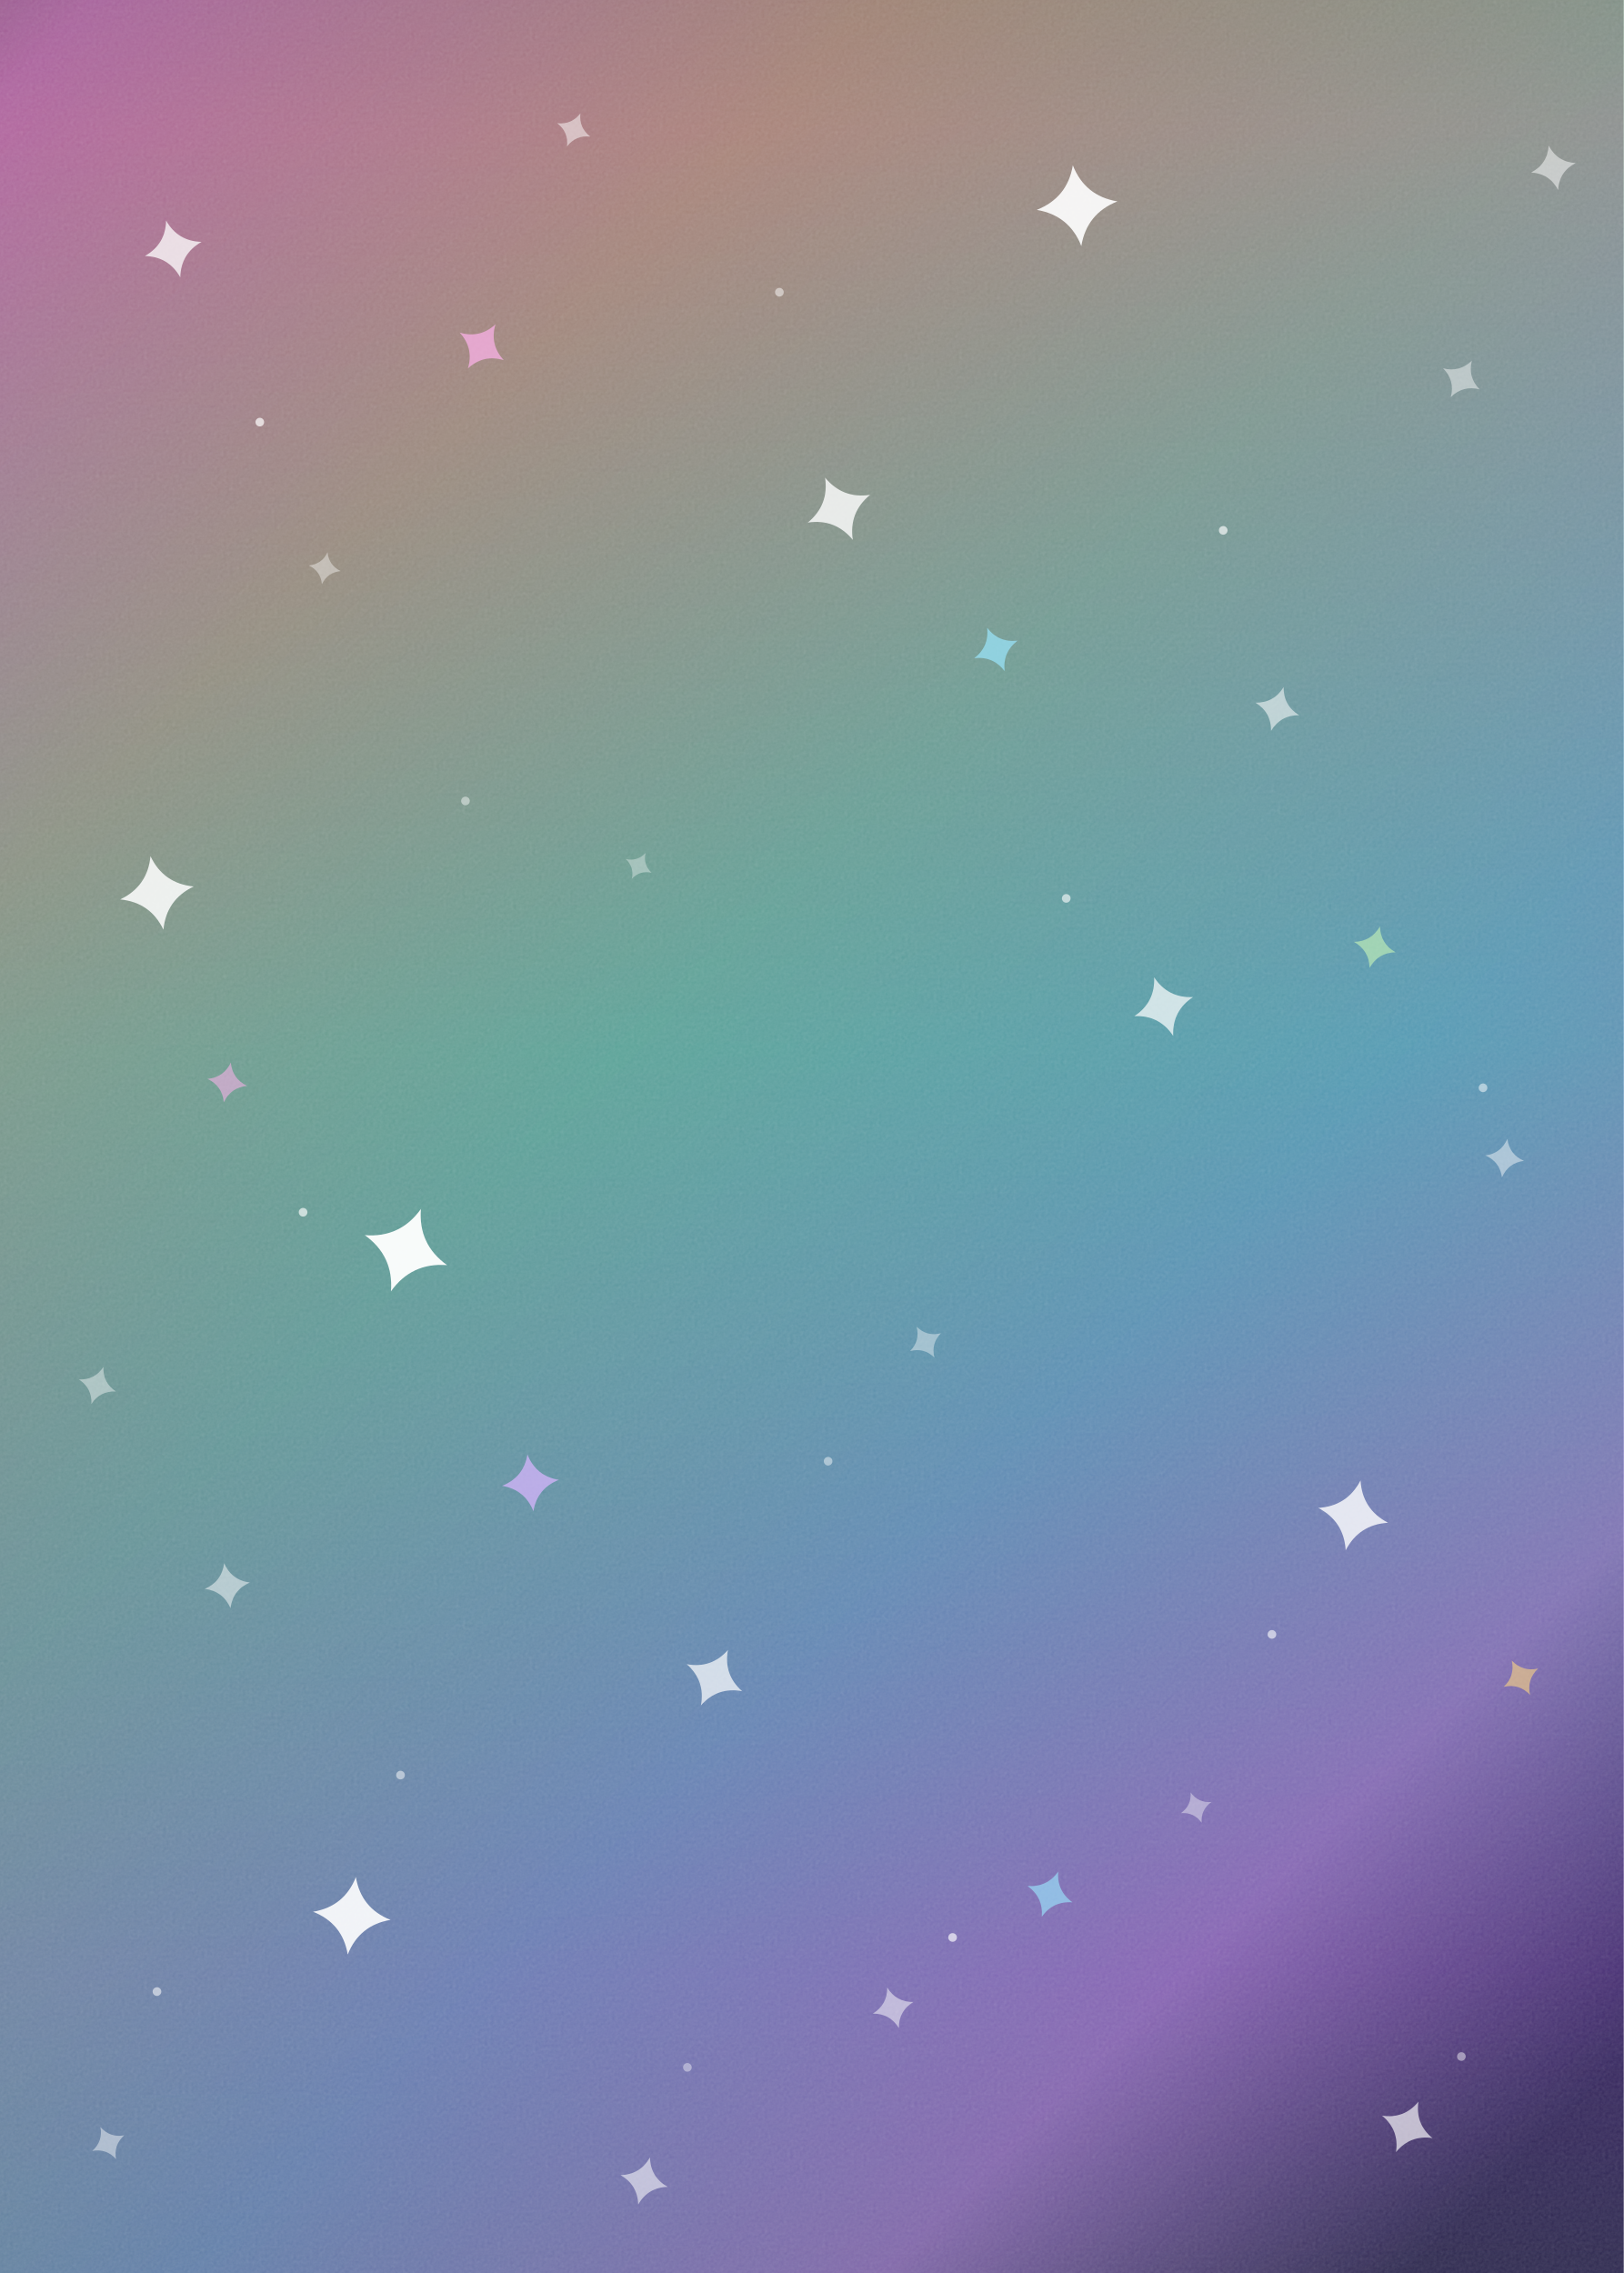
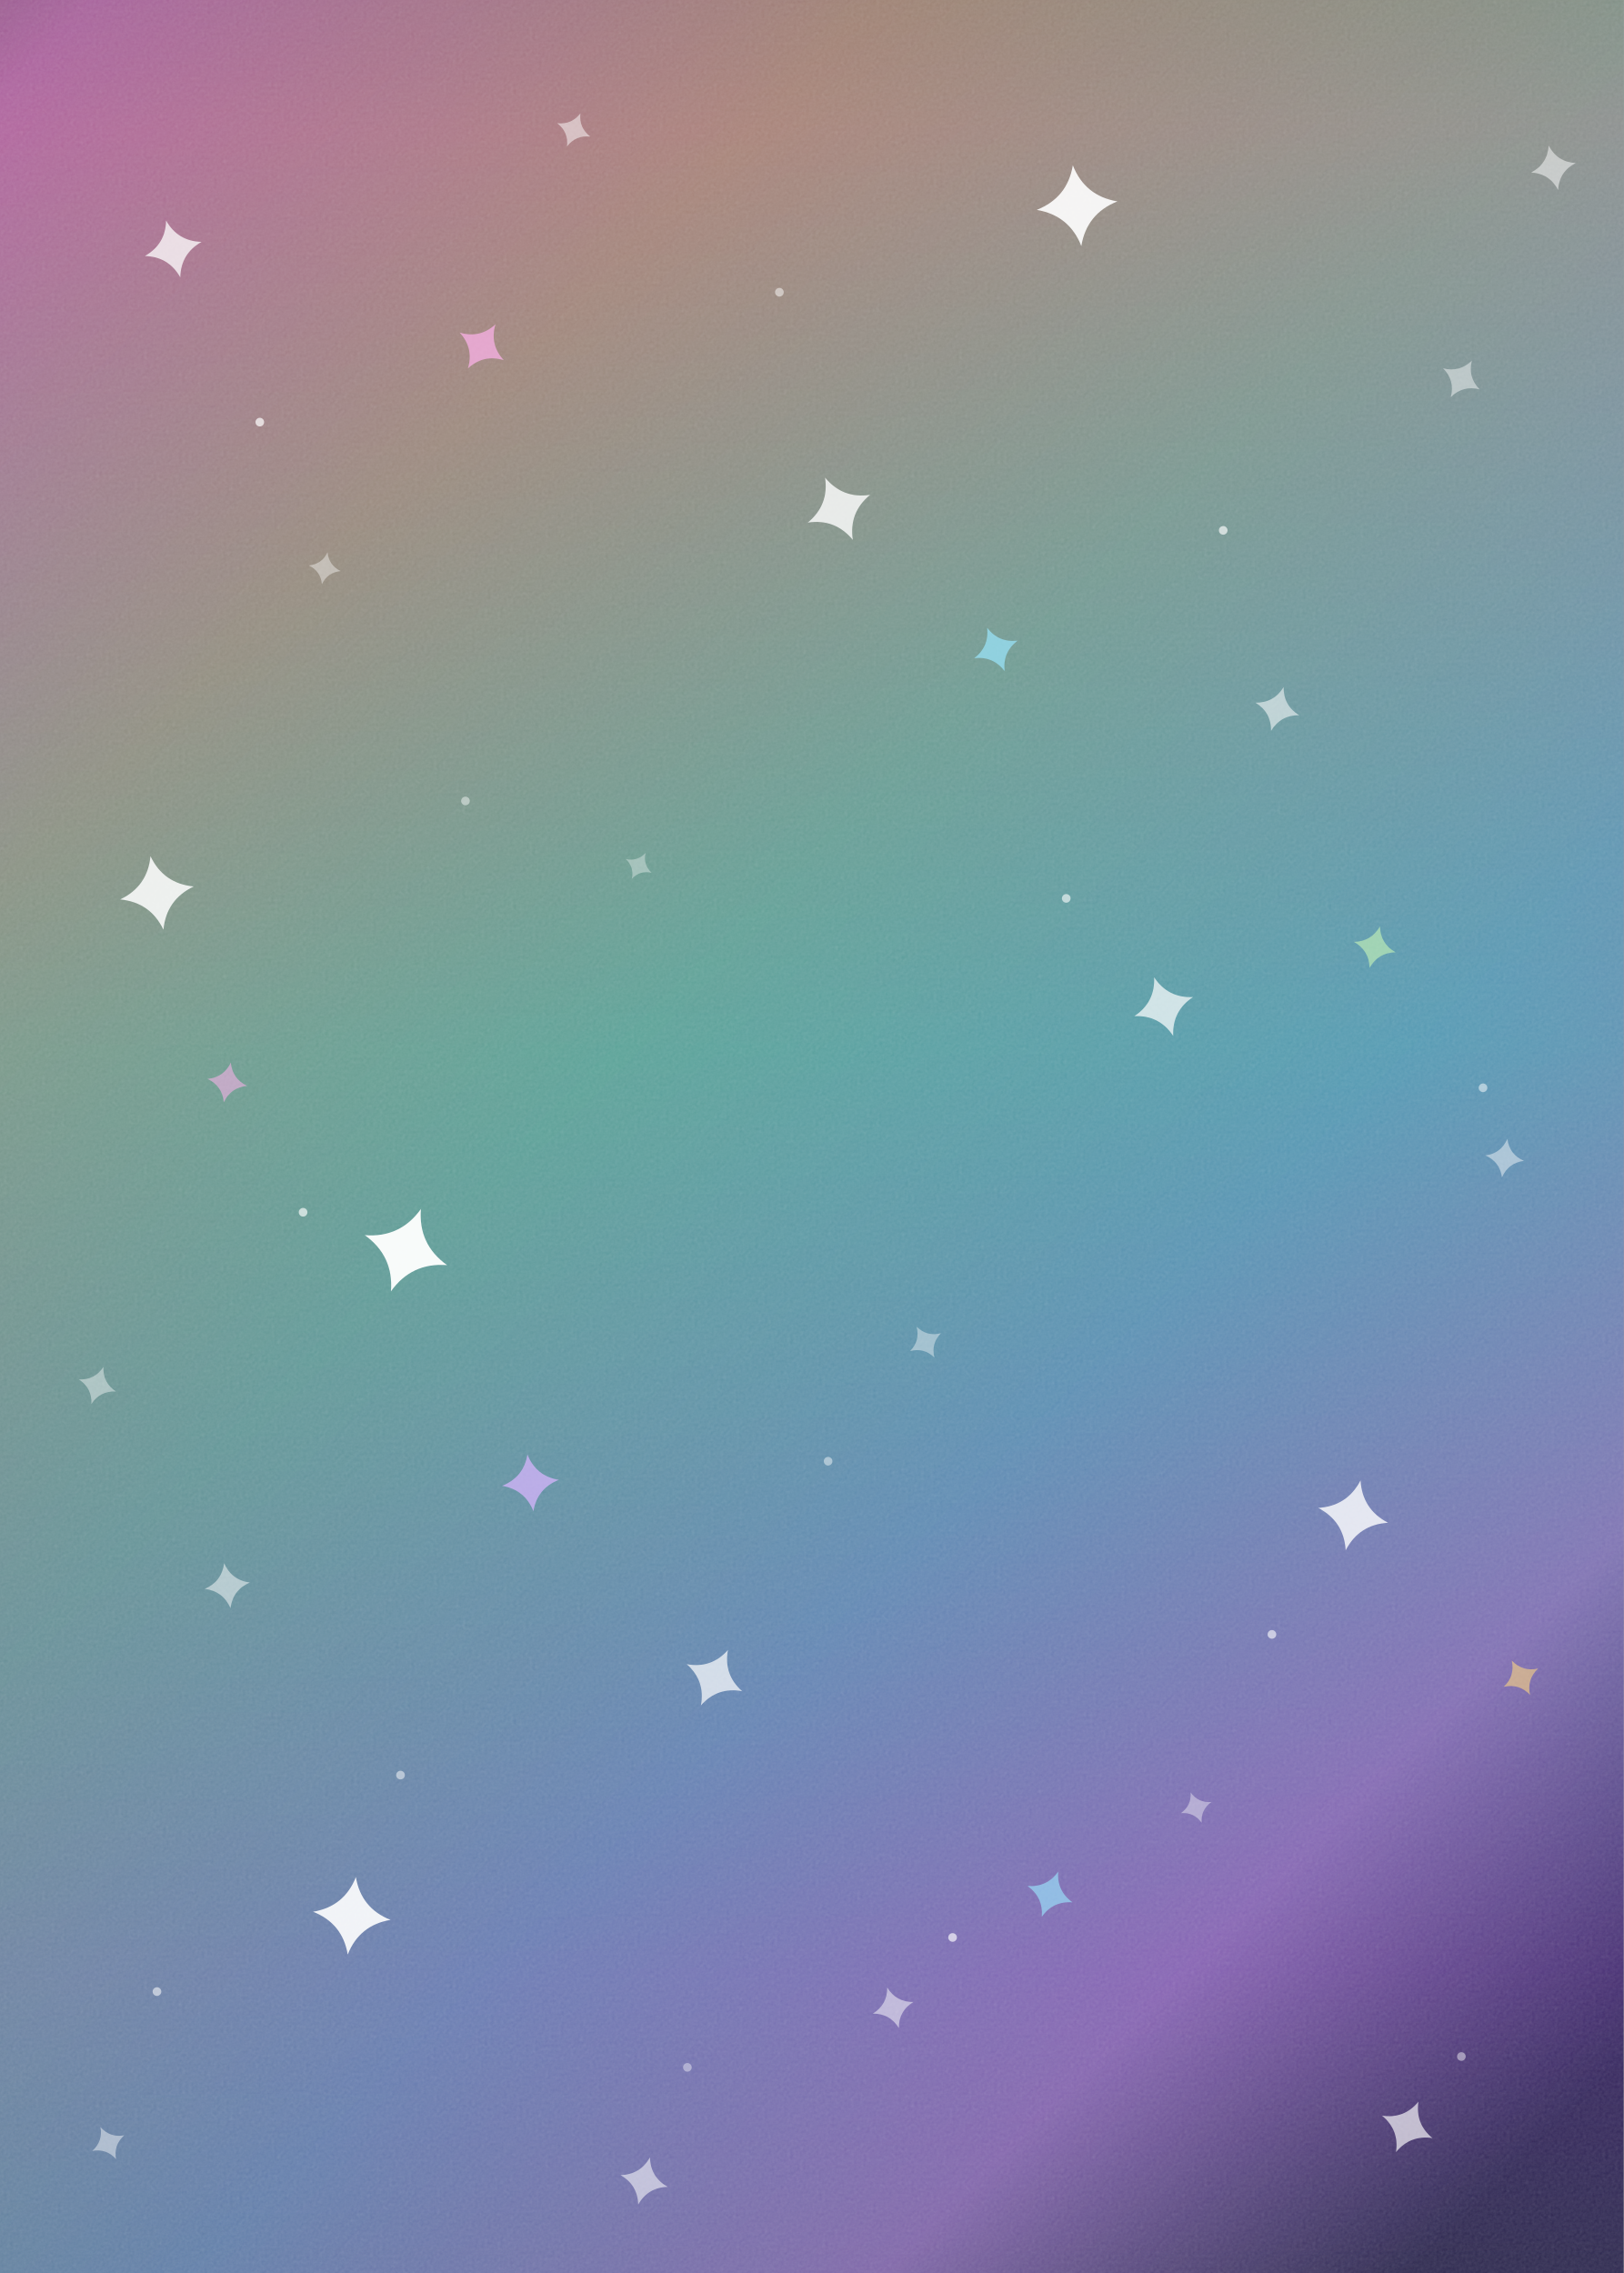
- <svg xmlns="http://www.w3.org/2000/svg" viewBox="0 0 600 840">
+ <svg xmlns="http://www.w3.org/2000/svg" viewBox="0 0 600 840" preserveAspectRatio="xMidYMid slice">
  <defs>
    <linearGradient id="weaveA" x1="0" y1="0" x2="1" y2="0.4">
      <stop offset="0" stop-color="#ff77e1" stop-opacity="0" />
      <stop offset="0.18" stop-color="#ff77e1" stop-opacity="0.5" />
      <stop offset="0.36" stop-color="#ffd782" stop-opacity="0.45" />
      <stop offset="0.54" stop-color="#a0ffbe" stop-opacity="0.45" />
      <stop offset="0.72" stop-color="#82cdff" stop-opacity="0.5" />
      <stop offset="0.88" stop-color="#c896ff" stop-opacity="0.5" />
      <stop offset="1" stop-color="#c896ff" stop-opacity="0" />
    </linearGradient>
    <linearGradient id="weaveB" x1="0.2" y1="1" x2="0.9" y2="0">
      <stop offset="0" stop-color="#82cdff" stop-opacity="0" />
      <stop offset="0.25" stop-color="#7c3aed" stop-opacity="0.35" />
      <stop offset="0.5" stop-color="#22d3ee" stop-opacity="0.35" />
      <stop offset="0.75" stop-color="#f472b6" stop-opacity="0.35" />
      <stop offset="1" stop-color="#2dd4bf" stop-opacity="0" />
    </linearGradient>
    <filter id="grain" x="0" y="0" width="100%" height="100%">
      <feTurbulence type="fractalNoise" baseFrequency="0.85" numOctaves="2" stitchTiles="stitch" />
      <feColorMatrix type="matrix" values="0 0 0 0 1  0 0 0 0 1  0 0 0 0 1  0.4 0.4 0.4 0 0" />
    </filter>
    <path id="sp" d="M0 -12 Q 2.6 -2.6 12 0 Q 2.6 2.6 0 12 Q -2.6 2.6 -12 0 Q -2.6 -2.6 0 -12 Z" />
    <circle id="glint" r="1.6" />
  </defs>
  <rect width="600" height="840" fill="#0a0a14" />
  <g transform="rotate(24 300 420)">
    <rect x="-220" y="-160" width="1040" height="1160" fill="url(#weaveA)" />
  </g>
  <g transform="rotate(-38 300 420)">
    <rect x="-220" y="-160" width="1040" height="1160" fill="url(#weaveB)" style="mix-blend-mode:screen" />
  </g>
  <rect width="600" height="840" filter="url(#grain)" opacity="0.16" />
  <g fill="#ffffff">
    <use href="#sp" transform="translate(64 92) scale(0.9) rotate(-14)" opacity="0.75" />
    <use href="#sp" transform="translate(212 48) scale(0.55) rotate(22)" opacity="0.5" />
    <use href="#sp" transform="translate(398 76) scale(1.25) rotate(-6)" opacity="0.9" />
    <use href="#sp" transform="translate(540 140) scale(0.65) rotate(30)" opacity="0.45" />
    <use href="#sp" transform="translate(120 210) scale(0.5) rotate(10)" opacity="0.4" />
    <use href="#sp" transform="translate(310 188) scale(1.05) rotate(-24)" opacity="0.8" />
    <use href="#sp" transform="translate(472 262) scale(0.7) rotate(16)" opacity="0.55" />
    <use href="#sp" transform="translate(58 330) scale(1.15) rotate(-10)" opacity="0.85" />
    <use href="#sp" transform="translate(236 320) scale(0.45) rotate(28)" opacity="0.35" />
    <use href="#sp" transform="translate(430 372) scale(0.95) rotate(-18)" opacity="0.7" />
    <use href="#sp" transform="translate(556 428) scale(0.6) rotate(8)" opacity="0.45" />
    <use href="#sp" transform="translate(150 462) scale(1.35) rotate(20)" opacity="0.95" />
    <use href="#sp" transform="translate(342 496) scale(0.55) rotate(-30)" opacity="0.4" />
    <use href="#sp" transform="translate(500 560) scale(1.1) rotate(12)" opacity="0.8" />
    <use href="#sp" transform="translate(84 586) scale(0.7) rotate(-8)" opacity="0.5" />
    <use href="#sp" transform="translate(264 620) scale(0.95) rotate(26)" opacity="0.7" />
    <use href="#sp" transform="translate(442 668) scale(0.5) rotate(-20)" opacity="0.4" />
    <use href="#sp" transform="translate(130 708) scale(1.2) rotate(6)" opacity="0.9" />
    <use href="#sp" transform="translate(330 742) scale(0.65) rotate(-16)" opacity="0.5" />
    <use href="#sp" transform="translate(520 786) scale(0.85) rotate(24)" opacity="0.65" />
    <use href="#sp" transform="translate(40 792) scale(0.55) rotate(-26)" opacity="0.45" />
    <use href="#sp" transform="translate(238 806) scale(0.75) rotate(14)" opacity="0.55" />
    <use href="#sp" transform="translate(36 512) scale(0.6) rotate(18)" opacity="0.42" />
    <use href="#sp" transform="translate(574 62) scale(0.7) rotate(-12)" opacity="0.5" />
  </g>
  <g>
    <use href="#sp" fill="#ffb3ec" transform="translate(178 128) scale(0.8) rotate(32)" opacity="0.7" />
    <use href="#sp" fill="#9be8ff" transform="translate(368 240) scale(0.72) rotate(-22)" opacity="0.68" />
    <use href="#sp" fill="#c9f7b8" transform="translate(508 350) scale(0.66) rotate(14)" opacity="0.6" />
    <use href="#sp" fill="#d9b6ff" transform="translate(196 548) scale(0.88) rotate(-6)" opacity="0.72" />
    <use href="#sp" fill="#9be8ff" transform="translate(388 700) scale(0.74) rotate(20)" opacity="0.62" />
    <use href="#sp" fill="#ffd782" transform="translate(562 620) scale(0.6) rotate(-28)" opacity="0.58" />
    <use href="#sp" fill="#ffb3ec" transform="translate(84 400) scale(0.62) rotate(10)" opacity="0.55" />
  </g>
  <g fill="#ffffff">
    <use href="#glint" transform="translate(96 156)" opacity="0.7" />
    <use href="#glint" transform="translate(288 108)" opacity="0.5" />
    <use href="#glint" transform="translate(452 196)" opacity="0.65" />
    <use href="#glint" transform="translate(172 296)" opacity="0.45" />
    <use href="#glint" transform="translate(394 332)" opacity="0.6" />
    <use href="#glint" transform="translate(548 402)" opacity="0.5" />
    <use href="#glint" transform="translate(112 448)" opacity="0.65" />
    <use href="#glint" transform="translate(306 540)" opacity="0.45" />
    <use href="#glint" transform="translate(470 604)" opacity="0.6" />
    <use href="#glint" transform="translate(148 656)" opacity="0.5" />
    <use href="#glint" transform="translate(352 716)" opacity="0.65" />
    <use href="#glint" transform="translate(540 760)" opacity="0.45" />
    <use href="#glint" transform="translate(58 736)" opacity="0.55" />
    <use href="#glint" transform="translate(254 764)" opacity="0.4" />
  </g>
</svg>
